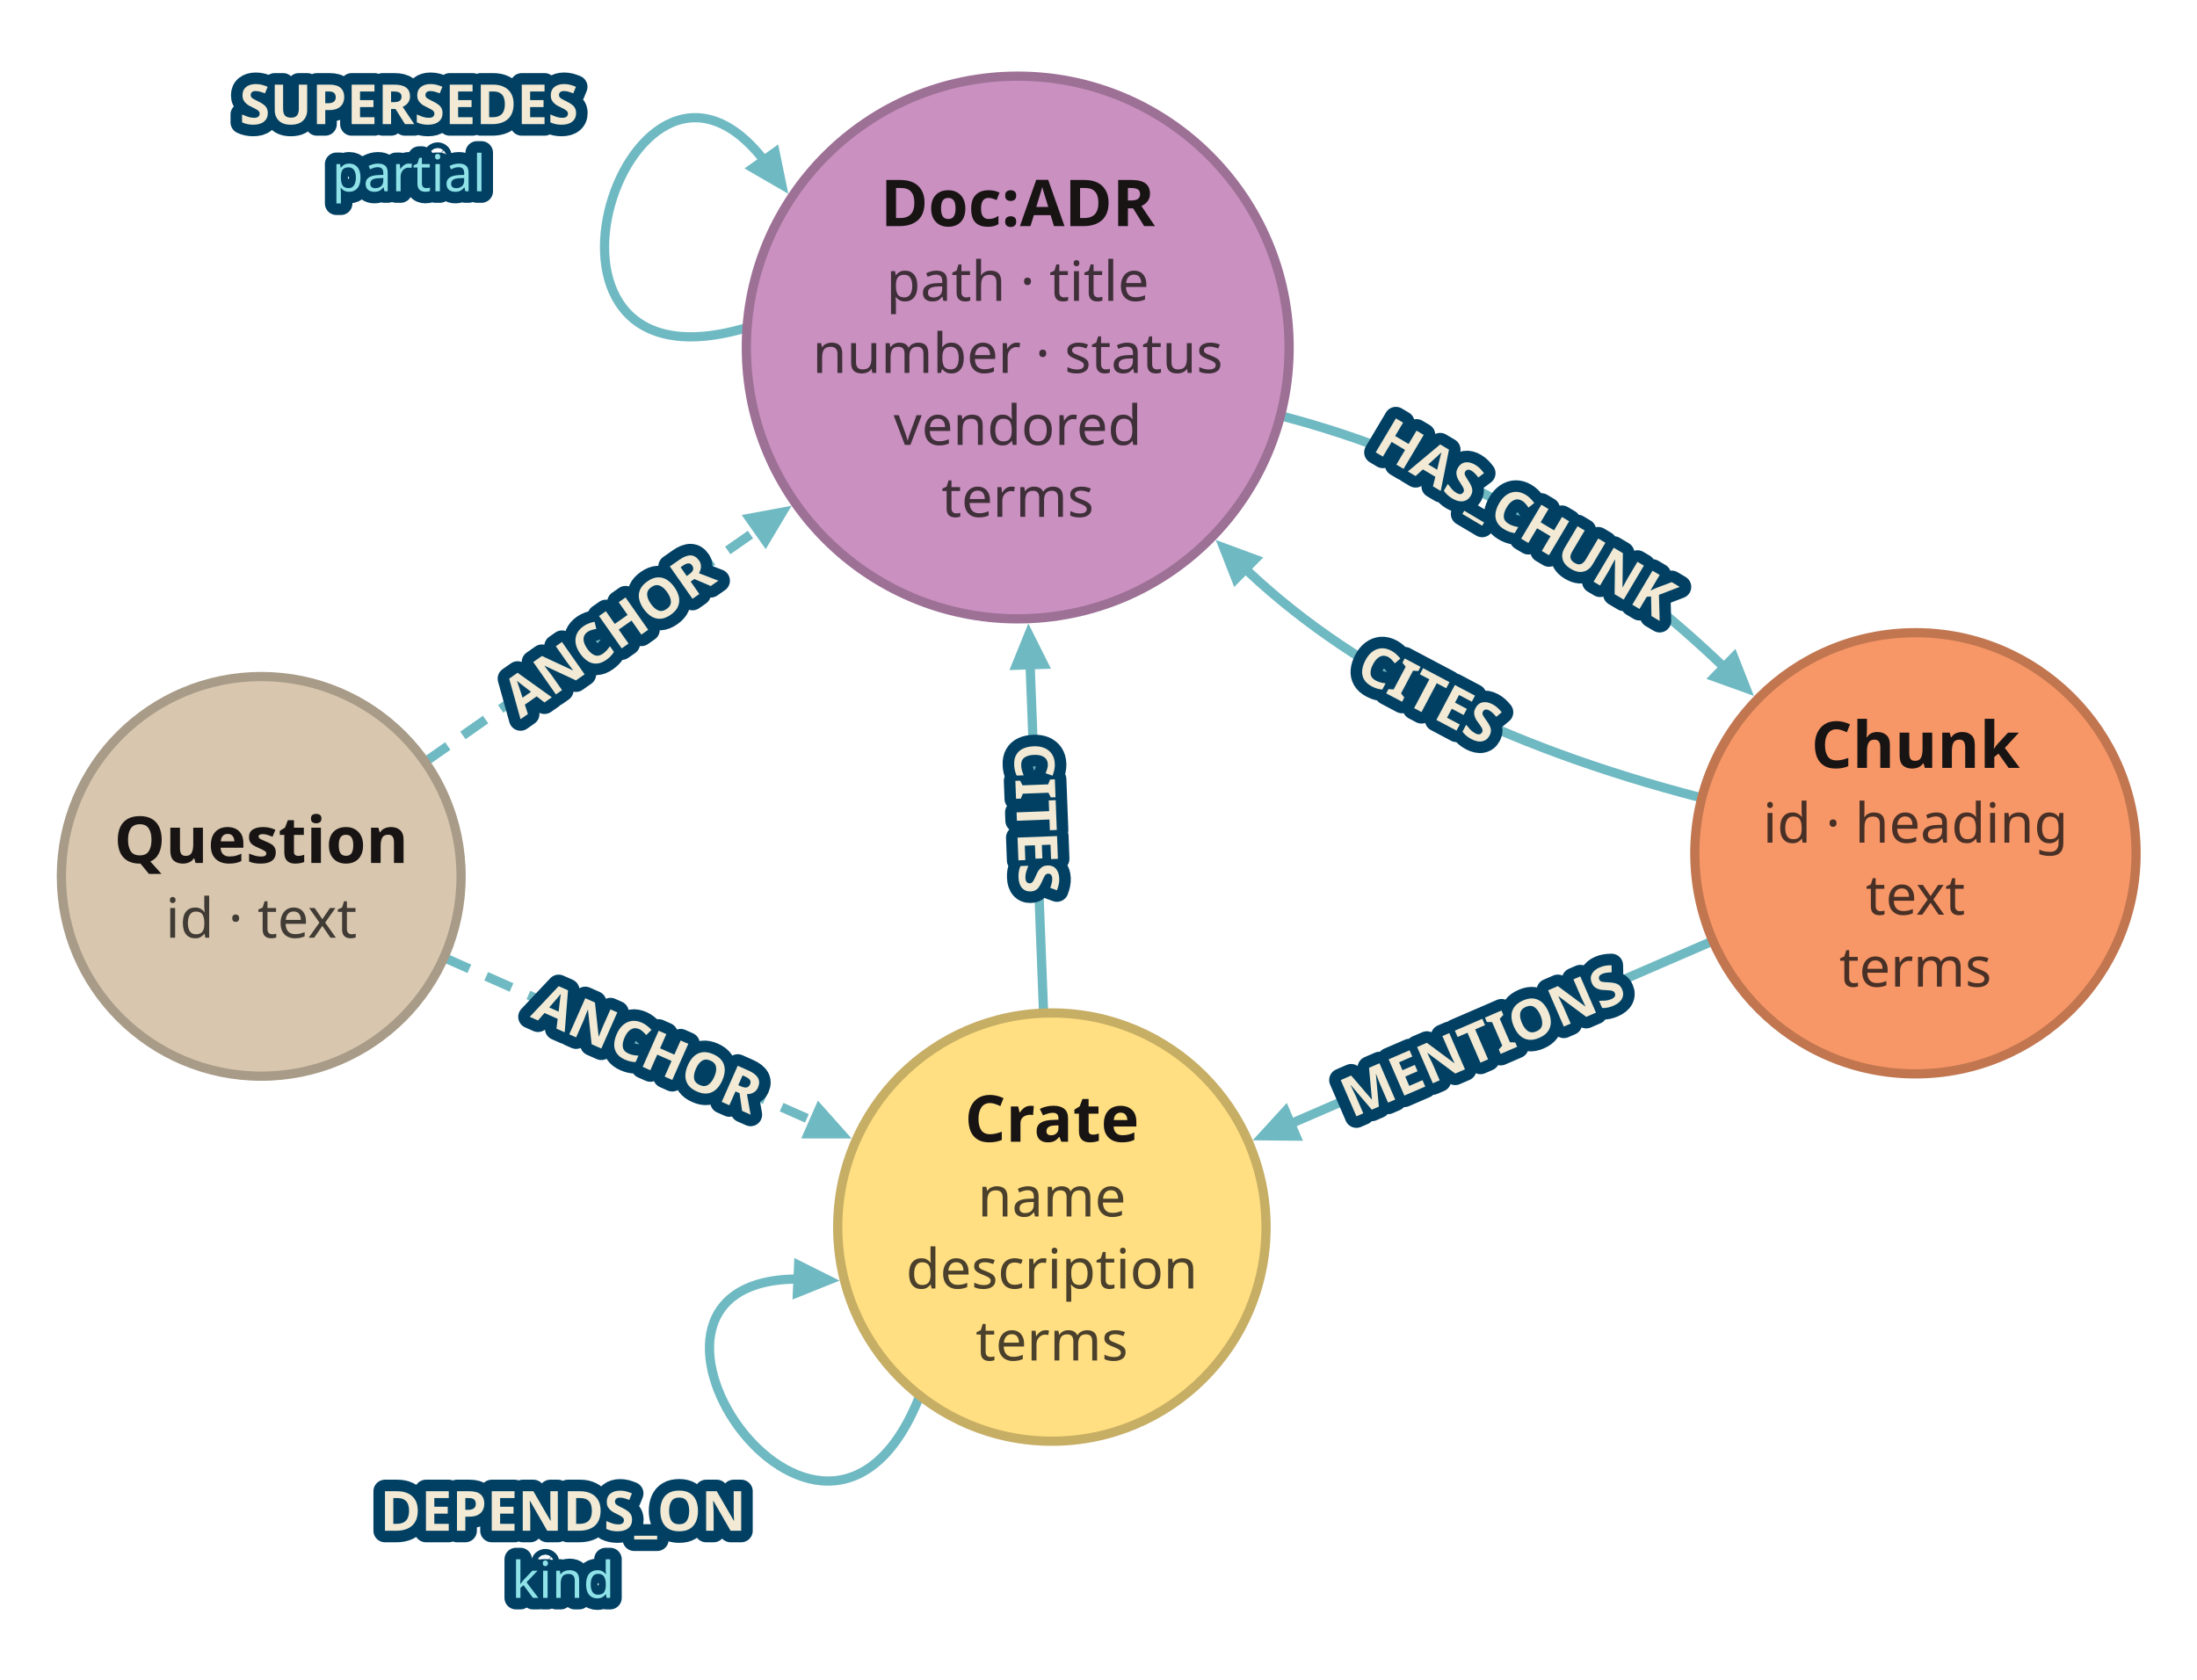
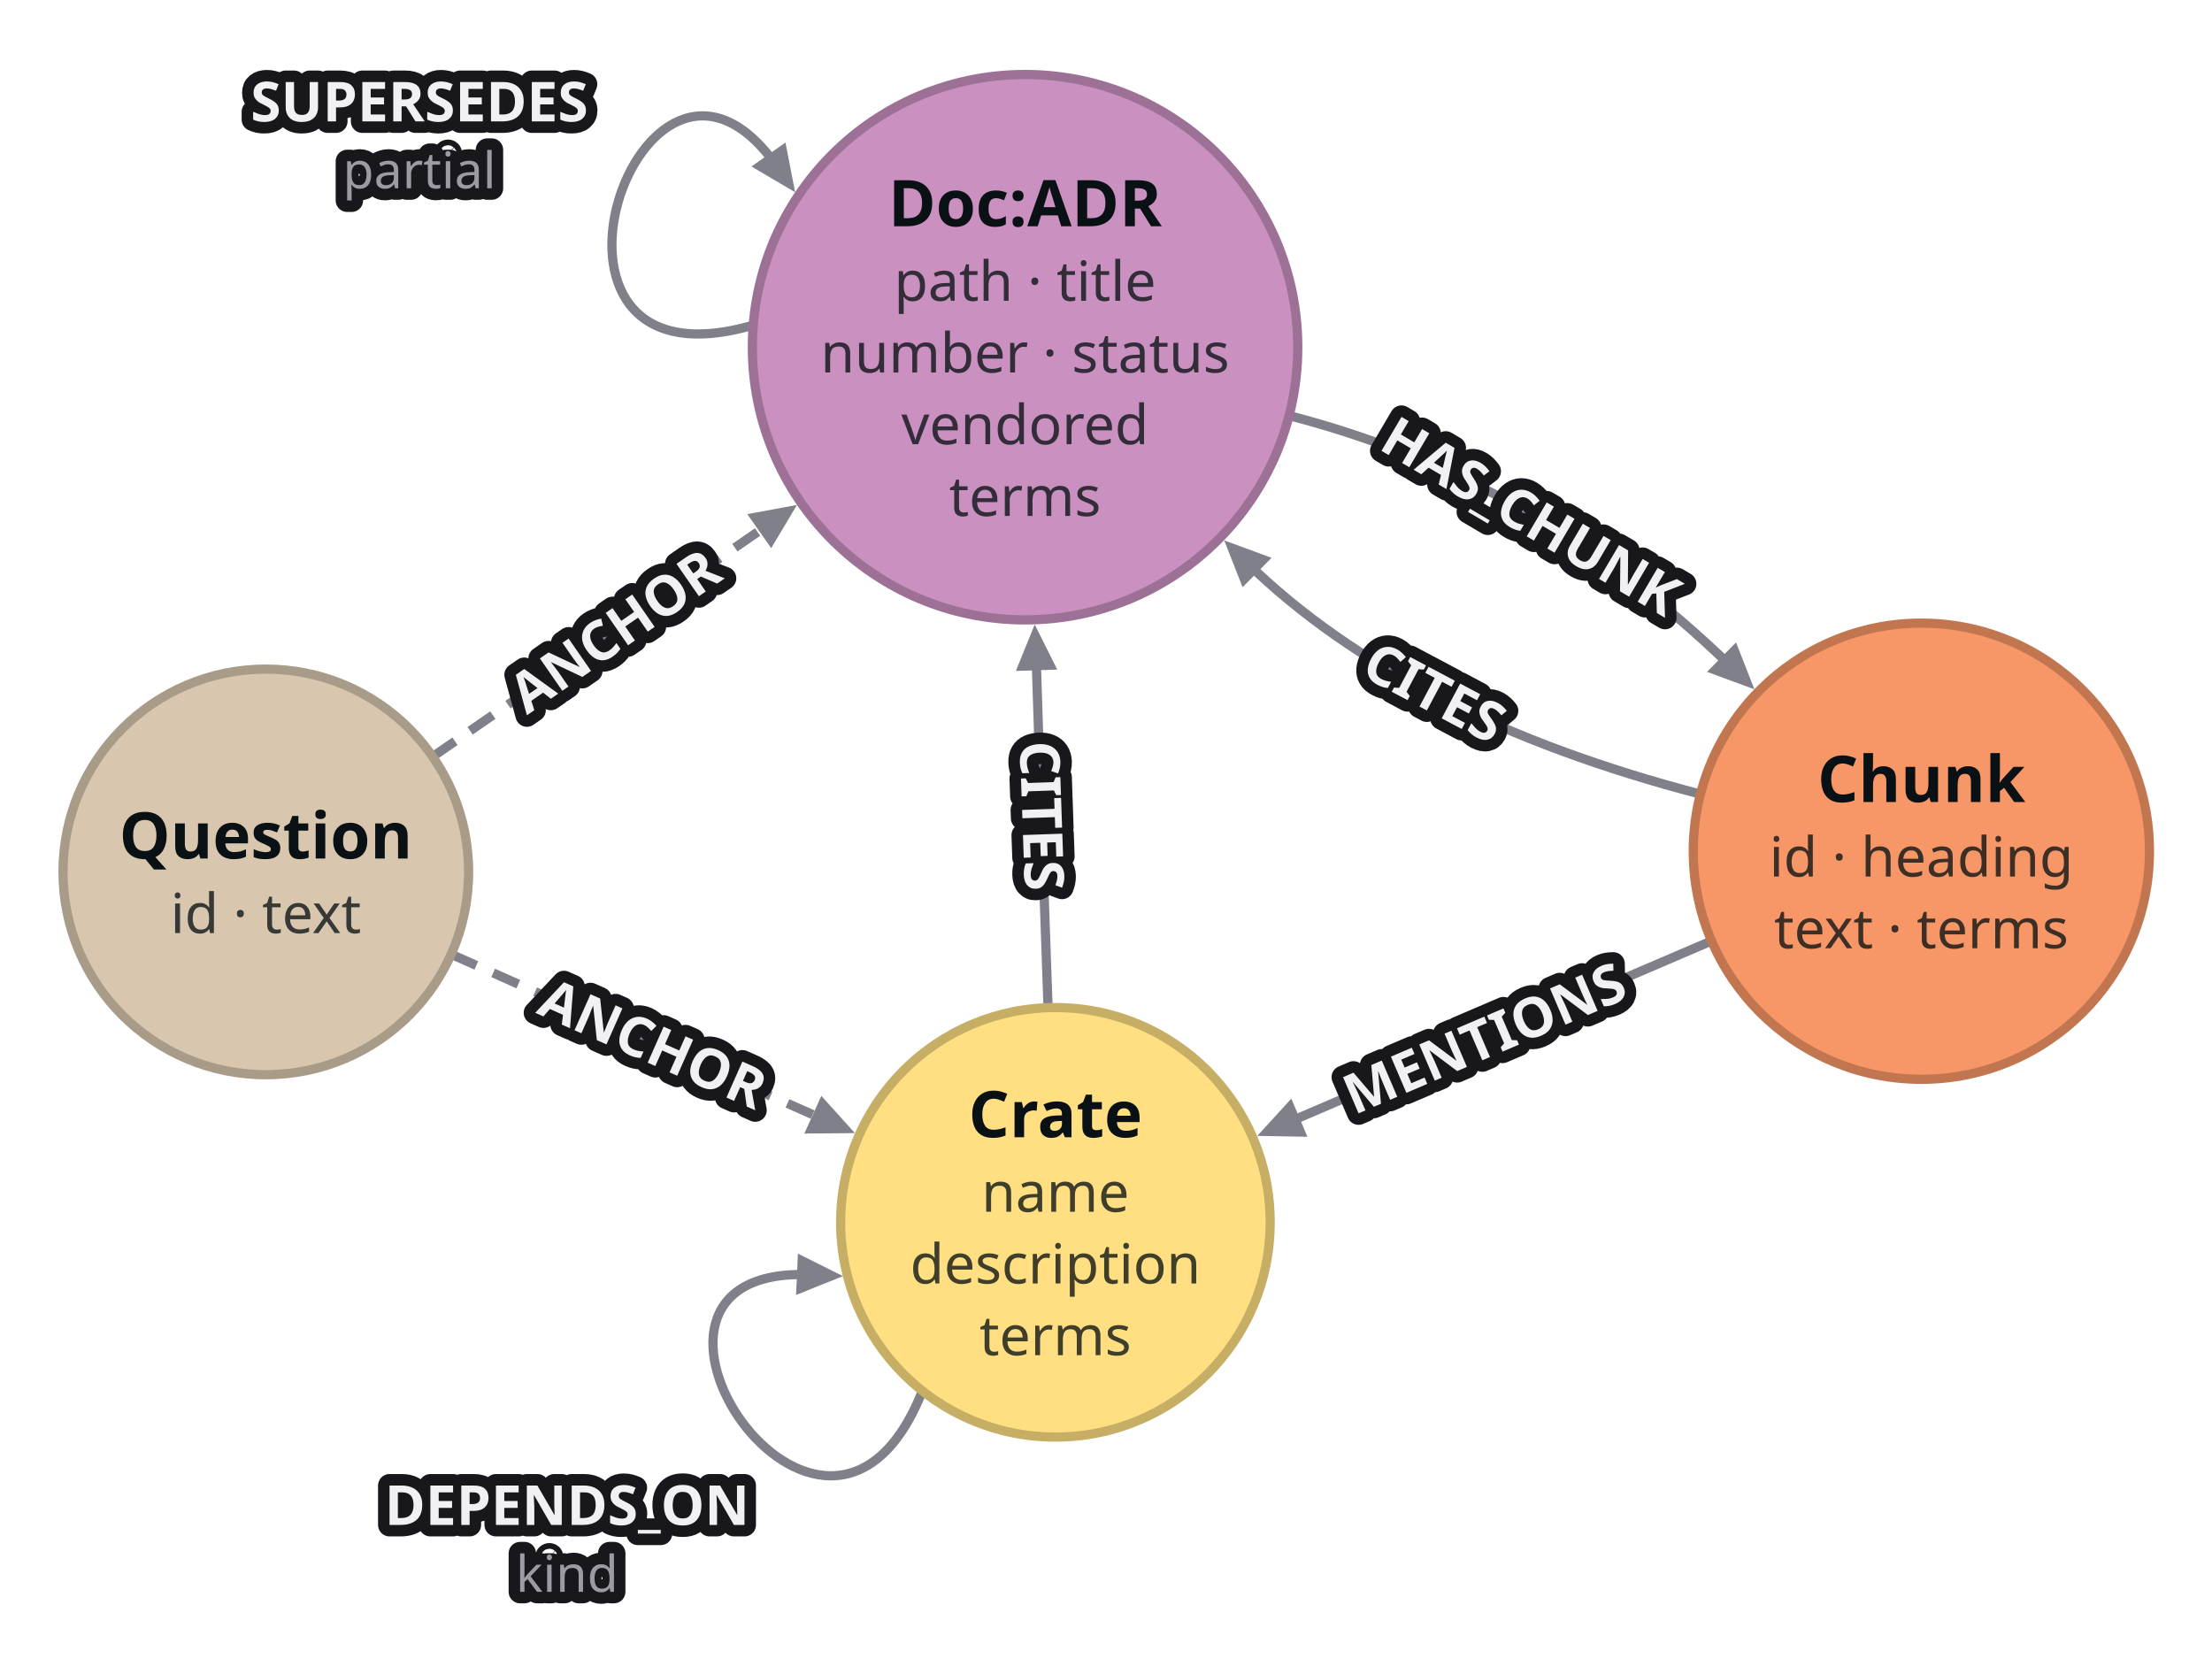
- <svg xmlns="http://www.w3.org/2000/svg" id="d-codebase-context-graph-1-dark" width="100%" style="max-width: 476px;" viewBox="-230 -179 476 364" role="img" aria-labelledby="d-codebase-context-graph-1-dark-title d-codebase-context-graph-1-dark-desc">
-   <style>#d-codebase-context-graph-1-dark{font-family:"Public Sans",system-ui,sans-serif}#d-codebase-context-graph-1-dark text{text-anchor:middle}#d-codebase-context-graph-1-dark .rel{fill:none;stroke:#6FB9C2;stroke-width:2}#d-codebase-context-graph-1-dark .dash{stroke-dasharray:6 4}#d-codebase-context-graph-1-dark .head{fill:#6FB9C2}#d-codebase-context-graph-1-dark .node circle{stroke-width:2}#d-codebase-context-graph-1-dark .label{font-size:14px;font-weight:600;fill:#181414}#d-codebase-context-graph-1-dark .props{font-size:12px;font-weight:400;fill:#181414;fill-opacity:0.78}#d-codebase-context-graph-1-dark .type,#d-codebase-context-graph-1-dark .rprops{stroke:#014063;stroke-width:5px;stroke-linejoin:round;paint-order:stroke}#d-codebase-context-graph-1-dark .type{font-size:12px;font-weight:600;fill:#F2EAD4}#d-codebase-context-graph-1-dark .rprops{font-size:11px;font-weight:400;fill:#8FE3E8}</style>
+ <svg xmlns="http://www.w3.org/2000/svg" id="d-codebase-context-graph-1-dark" width="100%" style="max-width: 481px;" viewBox="-232 -179 481 364" role="img" aria-labelledby="d-codebase-context-graph-1-dark-title d-codebase-context-graph-1-dark-desc">
+   <style>#d-codebase-context-graph-1-dark{font-family:"Relate Sans",system-ui,sans-serif}#d-codebase-context-graph-1-dark text{text-anchor:middle}#d-codebase-context-graph-1-dark .rel{fill:none;stroke:#80808A;stroke-width:2}#d-codebase-context-graph-1-dark .dash{stroke-dasharray:6 4}#d-codebase-context-graph-1-dark .head{fill:#80808A}#d-codebase-context-graph-1-dark .node circle{stroke-width:2}#d-codebase-context-graph-1-dark .label{font-size:14px;font-weight:600;fill:#0A1114}#d-codebase-context-graph-1-dark .props{font-size:12px;font-weight:400;fill:#0A1114;fill-opacity:0.78}#d-codebase-context-graph-1-dark .type,#d-codebase-context-graph-1-dark .rprops{stroke:#18181C;stroke-width:5px;stroke-linejoin:round;paint-order:stroke}#d-codebase-context-graph-1-dark .type{font-size:12px;font-weight:600;fill:#F1F1F3}#d-codebase-context-graph-1-dark .rprops{font-size:11px;font-weight:400;fill:#9B9BA3}</style>
  <g>
-     <path class="rel dash" d="M-137.9,-13.9 C-113.4,-31.1 -88.8,-48.2 -64.2,-65.4" />
-     <path class="head" d="M-58.5,-69.4 L-64.1,-60 L-69.3,-67.4 Z" />
-     <path class="rel dash" d="M-133.8,28.5 C-106.5,40.6 -79.2,52.7 -51.9,64.8" />
-     <path class="head" d="M-45.5,67.7 L-56.4,67.7 L-52.8,59.5 Z" />
-     <path class="rel" d="M47.5,-88.9 C84,-79.4 116.5,-60.8 145,-33" />
-     <path class="head" d="M150,-28.2 L139.7,-31.9 L146,-38.4 Z" />
-     <path class="rel" d="M141.1,24.9 C110,38.4 78.9,51.8 47.8,65.3" />
-     <path class="head" d="M41.4,68.1 L48.8,60 L52.3,68.2 Z" />
-     <path class="rel" d="M138.7,-6.1 C95,-17.4 61.6,-34.4 38.4,-57.1" />
-     <path class="head" d="M33.4,-62 L43.7,-58.2 L37.4,-51.8 Z" />
-     <path class="rel" d="M-3.9,40.5 C-4.9,14.7 -5.9,-11.1 -6.9,-36.9" />
-     <path class="head" d="M-7.2,-43.9 L-2.3,-34.1 L-11.3,-33.8 Z" />
-     <path class="rel" d="M-30.7,123.4 C-51.9,177.4 -106,96 -55.1,98.2" />
-     <path class="head" d="M-48.1,98.5 L-58.3,102.6 L-57.9,93.6 Z" />
-     <path class="rel" d="M-68.2,-108 C-123.8,-91.5 -92.9,-184.2 -63.3,-142.7" />
-     <path class="head" d="M-59.2,-137 L-68.7,-142.5 L-61.4,-147.7 Z" />
+     <path class="rel dash" d="M-138,-14.4 C-113.4,-31.4 -88.9,-48.3 -64.4,-65.3" />
+     <path class="head" d="M-58.7,-69.2 L-64.3,-59.8 L-69.5,-67.2 Z" />
+     <path class="rel dash" d="M-133.9,28.5 C-106.8,40.6 -79.6,52.6 -52.5,64.6" />
+     <path class="head" d="M-46.1,67.4 L-57.1,67.5 L-53.4,59.3 Z" />
+     <path class="rel" d="M48.4,-88.6 C84.7,-79.2 116.8,-61 144.5,-34" />
+     <path class="head" d="M149.5,-29.1 L139.2,-32.9 L145.5,-39.3 Z" />
+     <path class="rel" d="M140.2,25.6 C109.4,38.8 78.6,52 47.8,65.2" />
+     <path class="head" d="M41.4,68 L48.8,59.9 L52.3,68.2 Z" />
+     <path class="rel" d="M137.8,-6.3 C95.2,-17.4 62.3,-34.1 39.2,-56.6" />
+     <path class="head" d="M34.2,-61.5 L44.5,-57.7 L38.2,-51.3 Z" />
+     <path class="rel" d="M-4.1,40.1 C-5,14.6 -5.9,-10.8 -6.7,-36.3" />
+     <path class="head" d="M-7,-43.2 L-2.1,-33.4 L-11.1,-33.1 Z" />
+     <path class="rel" d="M-31.4,123.4 C-52.7,177.4 -106.7,95.9 -55.7,98.2" />
+     <path class="head" d="M-48.7,98.5 L-58.9,102.6 L-58.5,93.6 Z" />
+     <path class="rel" d="M-68.2,-108.3 C-123.9,-92.1 -92.5,-184.6 -63.1,-142.9" />
+     <path class="head" d="M-59.1,-137.2 L-68.6,-142.8 L-61.2,-148 Z" />
  </g>
  <g>
-     <g class="node" transform="translate(-173.4,10.9)">
-       <circle r="43.3" fill="#D8C7AE" stroke="#A89B88" />
+     <g class="node" transform="translate(-174.2,10.6)">
+       <circle r="44.1" fill="#D8C7AE" stroke="#A89B88" />
      <text class="label" y="-7.8" dy="0.35em">Question</text>
      <text class="props" y="9.1" dy="0.35em">id · text</text>
    </g>
-     <g class="node" transform="translate(-9.5,-103.7)">
-       <circle r="58.8" fill="#C990C0" stroke="#9D7096" />
+     <g class="node" transform="translate(-9.1,-103.5)">
+       <circle r="59.3" fill="#C990C0" stroke="#9D7096" />
      <text class="label" y="-31.2" dy="0.35em">Doc:ADR</text>
      <text class="props" y="-14.3" dy="0.35em">path · title</text>
      <text class="props" y="1.3" dy="0.35em">number · status</text>
      <text class="props" y="16.9" dy="0.35em">vendored</text>
      <text class="props" y="32.5" dy="0.35em">terms</text>
    </g>
-     <g class="node" transform="translate(-2.1,86.9)">
-       <circle r="46.4" fill="#FFDF81" stroke="#C7AE65" />
+     <g class="node" transform="translate(-2.5,86.8)">
+       <circle r="46.7" fill="#FFDF81" stroke="#C7AE65" />
      <text class="label" y="-23.4" dy="0.35em">Crate</text>
      <text class="props" y="-6.5" dy="0.35em">name</text>
      <text class="props" y="9.1" dy="0.35em">description</text>
      <text class="props" y="24.7" dy="0.35em">terms</text>
    </g>
-     <g class="node" transform="translate(185,5.9)">
-       <circle r="47.8" fill="#F79767" stroke="#C17650" />
-       <text class="label" y="-23.4" dy="0.35em">Chunk</text>
-       <text class="props" y="-6.5" dy="0.35em">id · heading</text>
-       <text class="props" y="9.1" dy="0.35em">text</text>
-       <text class="props" y="24.7" dy="0.35em">terms</text>
+     <g class="node" transform="translate(185.8,6.1)">
+       <circle r="49.6" fill="#F79767" stroke="#C17650" />
+       <text class="label" y="-15.6" dy="0.35em">Chunk</text>
+       <text class="props" y="1.3" dy="0.35em">id · heading</text>
+       <text class="props" y="16.9" dy="0.35em">text · terms</text>
    </g>
  </g>
  <g>
-     <g transform="translate(-98.2,-41.6) rotate(-35)">
+     <g transform="translate(-98.3,-41.8) rotate(-34.7)">
      <text class="type" y="0" dy="0.35em">ANCHOR</text>
    </g>
-     <g transform="translate(-89.6,48.1) rotate(23.9)">
+     <g transform="translate(-90,48) rotate(23.9)">
      <text class="type" y="0" dy="0.35em">ANCHOR</text>
    </g>
-     <g transform="translate(100.5,-66.6) rotate(30.7)">
+     <g transform="translate(100.9,-66.7) rotate(30.5)">
      <text class="type" y="0" dy="0.35em">HAS_CHUNK</text>
    </g>
-     <g transform="translate(91.2,46.5) rotate(-23.4)">
+     <g transform="translate(90.8,46.8) rotate(-23.2)">
      <text class="type" y="0" dy="0.35em">MENTIONS</text>
    </g>
-     <g transform="translate(79.6,-28.6) rotate(27.9)">
+     <g transform="translate(79.9,-28.4) rotate(28)">
      <text class="type" y="0" dy="0.35em">CITES</text>
    </g>
-     <g transform="translate(-5.5,-1.7) rotate(87.8)">
+     <g transform="translate(-5.5,-1.6) rotate(88)">
      <text class="type" y="0" dy="0.35em">CITES</text>
    </g>
-     <g transform="translate(-108,155.6)">
+     <g transform="translate(-108.7,155.5)">
      <text class="type" y="-7.1" dy="0.35em">DEPENDS_ON</text>
      <text class="rprops" y="7.8" dy="0.35em">kind</text>
    </g>
-     <g transform="translate(-141.4,-149.2)">
+     <g transform="translate(-140.8,-149.7)">
      <text class="type" y="-7.1" dy="0.35em">SUPERSEDES</text>
      <text class="rprops" y="7.8" dy="0.35em">partial</text>
    </g>
  </g>
</svg>
